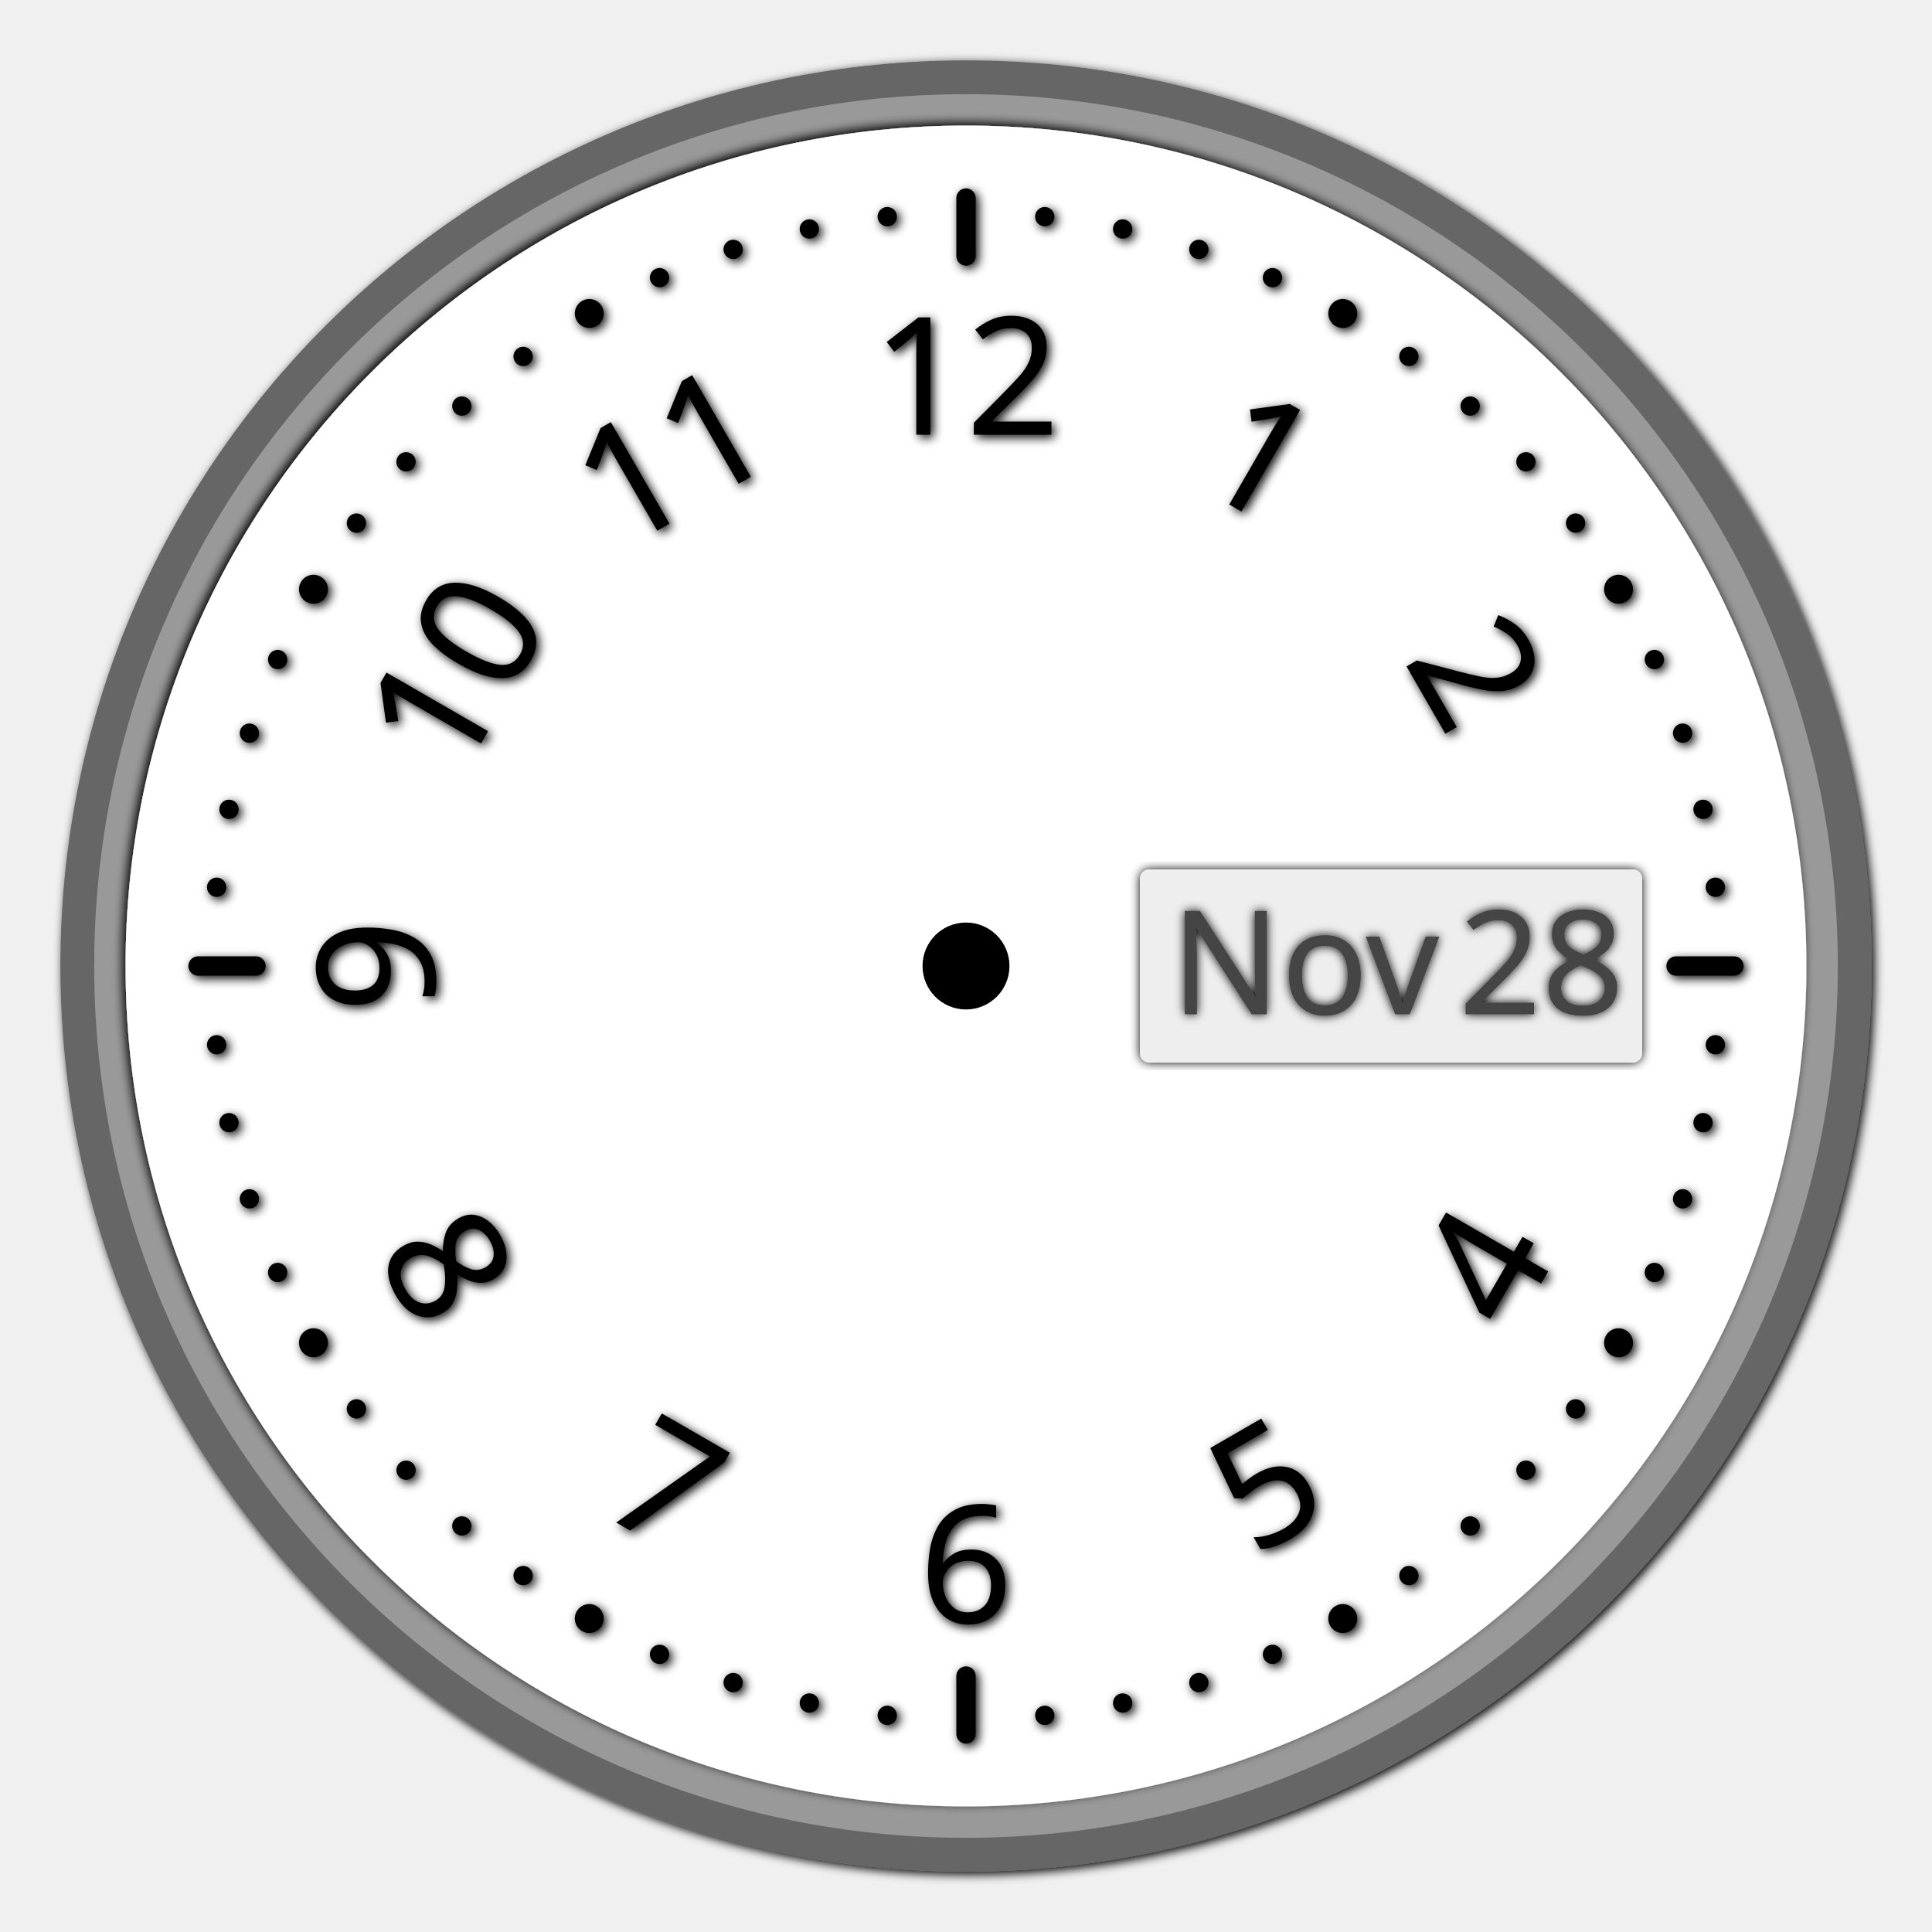
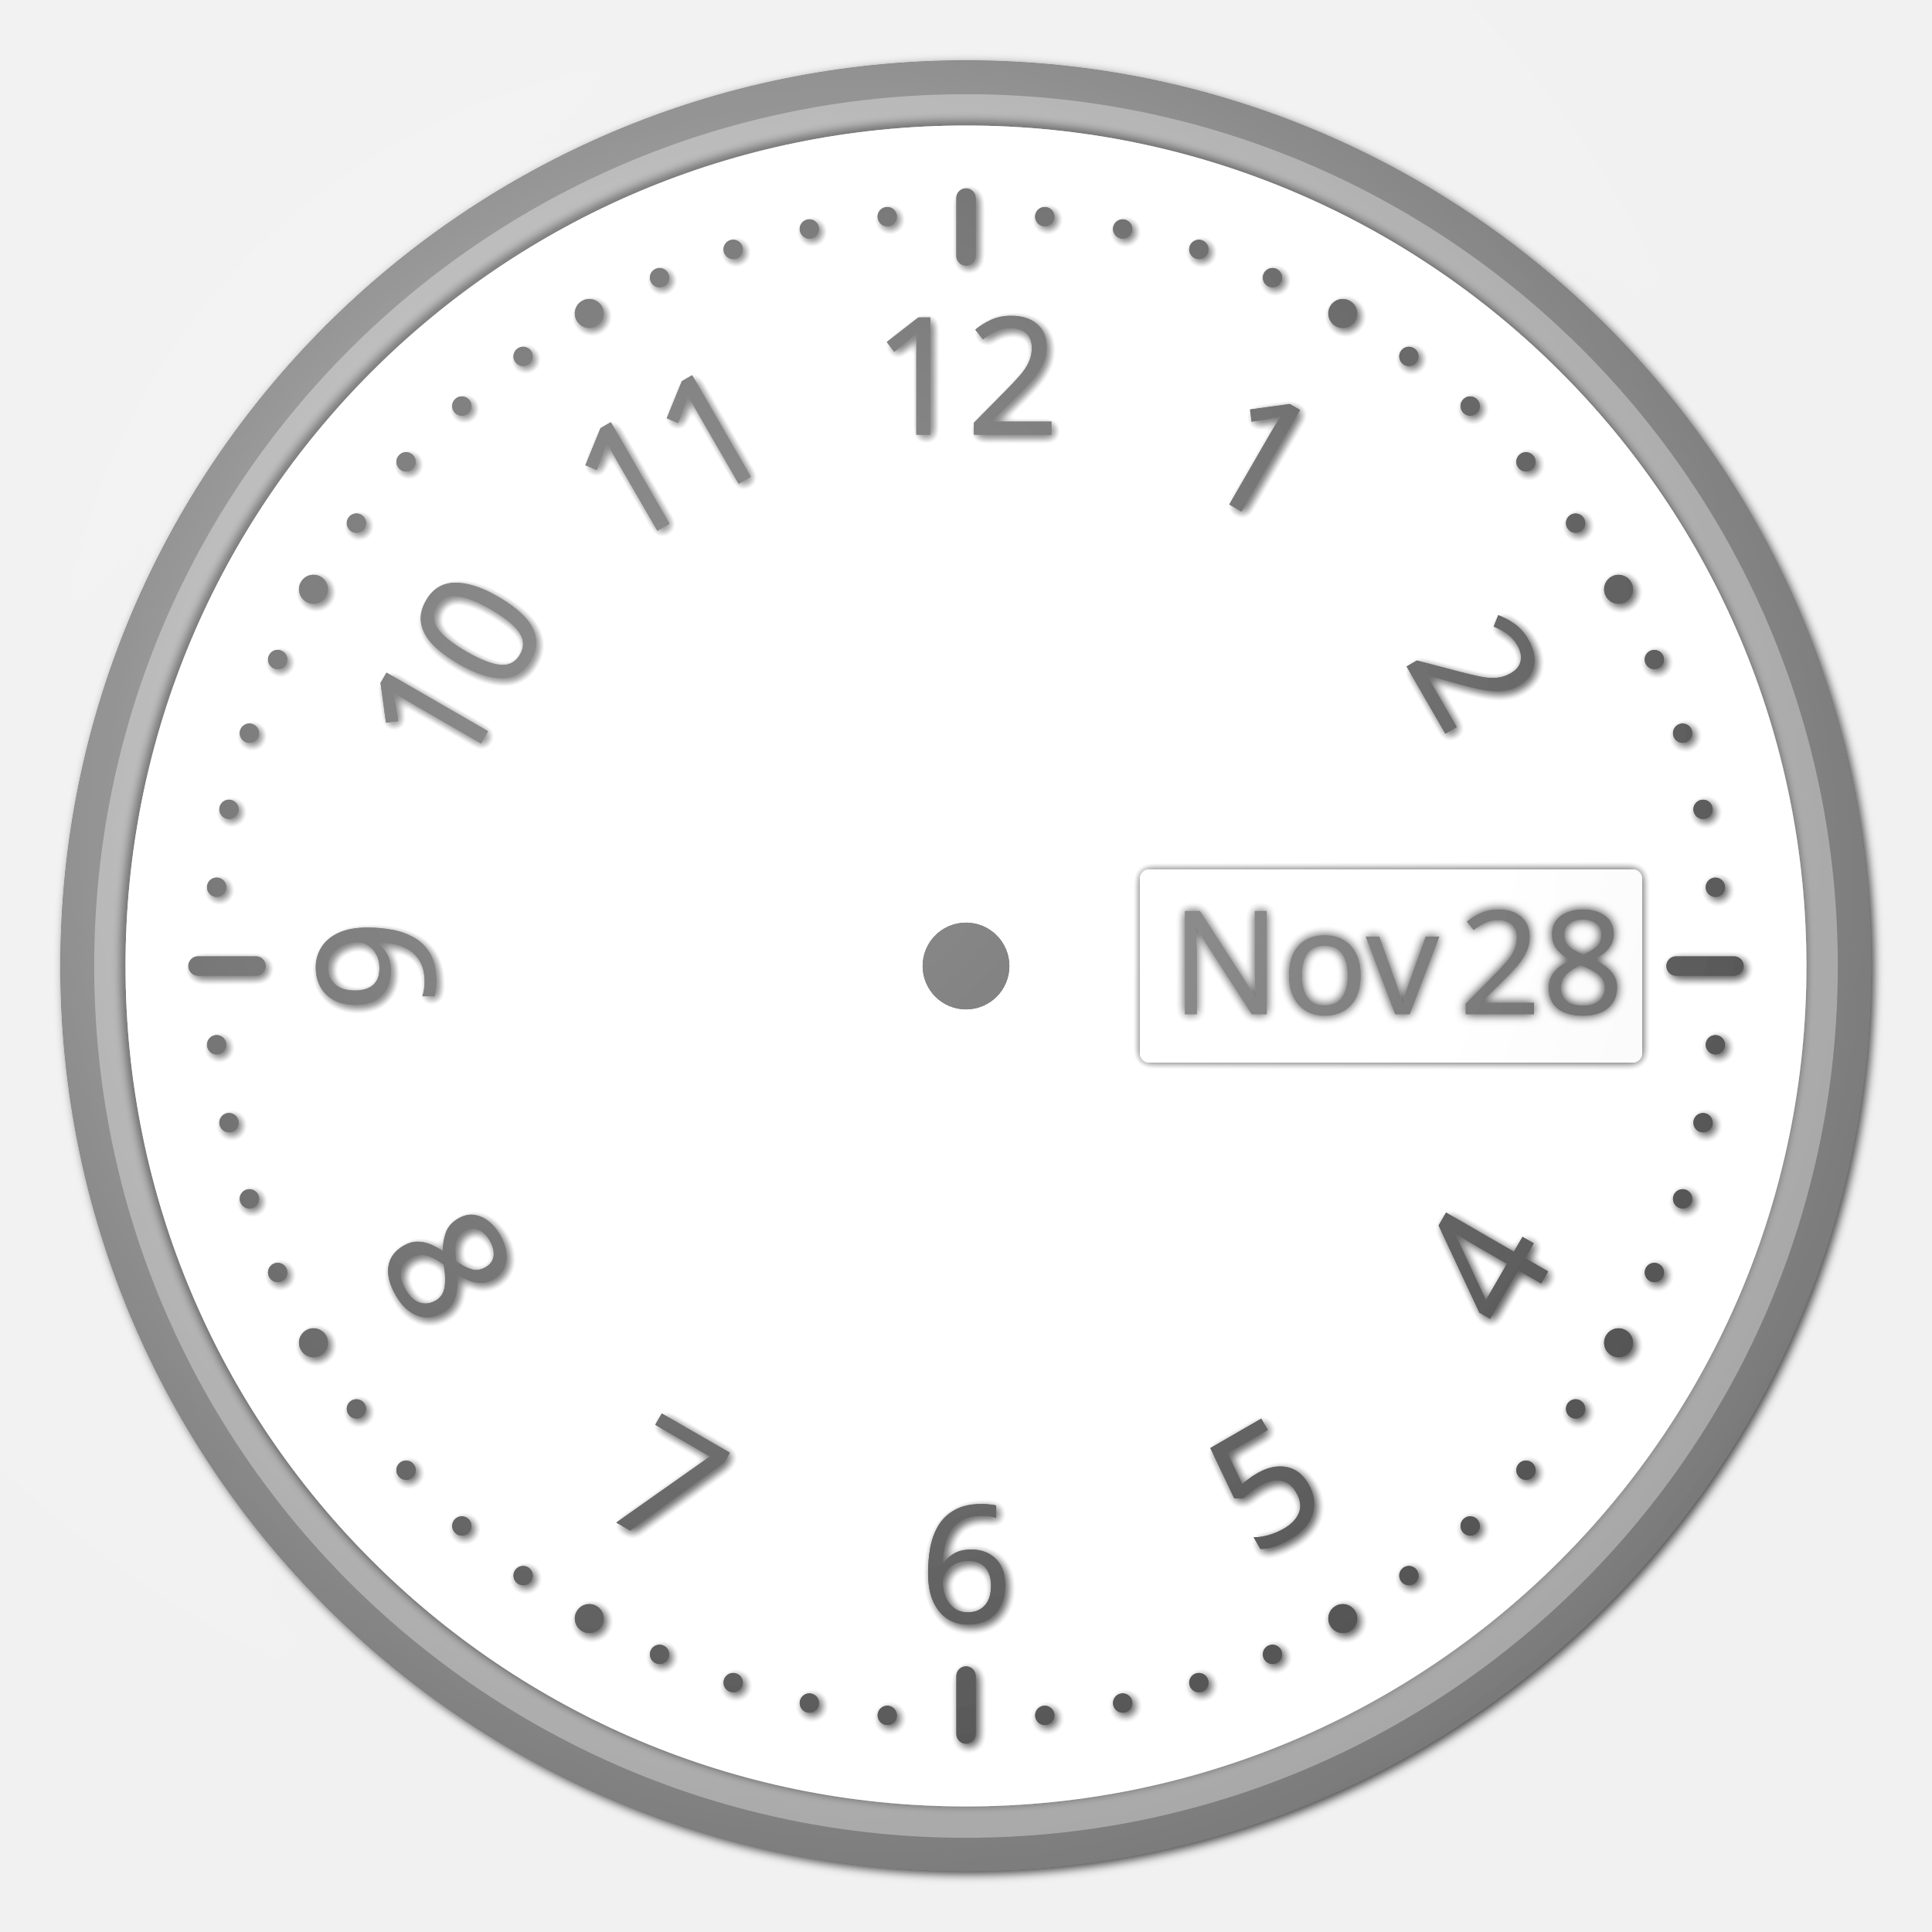
<svg xmlns="http://www.w3.org/2000/svg" viewBox="0 0 200 200" id="clock" style="position: relative;max-height: 100%;max-width: 100%;left: 0%;top: 0%;">
  <defs>
    <filter id="shadow">
      <feDropShadow dx="2" dy="2" stdDeviation="2" />
    </filter>
    <filter id="raise">
      <feDropShadow dx="0.3" dy="0.3" stdDeviation="0.5" />
    </filter>
    <filter id="raise2">
      <feDropShadow dx="0" dy="0" stdDeviation="0.5" />
    </filter>
    <filter id="raise3">
      <feDropShadow dx="-0.3" dy="-0.3" stdDeviation="0.5" />
    </filter>
+     <filter id="light">
+       <feGaussianBlur stdDeviation="3" result="blur4" />
+       <feSpecularLighting result="spec4" in="blur4" specularExponent="20" lighting-color="#444">
+         <fePointLight x="75" y="75" z="150">
+       </fePointLight>
+       </feSpecularLighting>
+       <feComposite in="SourceGraphic" in2="spec4" operator="arithmetic" k1="0" k2="1" k3="1" k4="0" />
+     </filter>
  </defs>
-   <circle filter="url(#raise)" cx="100" cy="100" r="92" fill="#999" stroke="#666" stroke-width="3.5" />
-   <circle filter="url(#raise3)" cx="100" cy="100" r="87" fill="white" />
-   <g filter="url(#raise)" font-size="17" font-family="'Gill Sans MT', 'Gill Sans', 'Century Gothic', sans-serif" font-weight="" fill="black" style="text-anchor: middle;" transform="translate(100,100)">
-     <g transform="rotate(30)">
-       <text y="-55">1</text>
+   <g filter="url(#light)">
+     <circle filter="url(#raise)" cx="100" cy="100" r="92" fill="#999" stroke="#666" stroke-width="3.5" />
+     <circle filter="url(#raise3)" cx="100" cy="100" r="87" fill="white" />
+     <g filter="url(#raise)" font-size="17" font-family="'Gill Sans MT', 'Gill Sans', 'Century Gothic', sans-serif" font-weight="" fill="black" style="text-anchor: middle;" transform="translate(100,100)">
+       <g transform="rotate(30)">
+         <text y="-55">1</text>
+       </g>
+       <g transform="rotate(60)">
+         <text y="-55">2</text>
+       </g>
+       <g transform="rotate(300)">
+         <text y="68">4</text>
+       </g>
+       <g transform="rotate(330)">
+         <text y="68">5</text>
+       </g>
+       <text y="68">6</text>
+       <g transform="rotate(30)">
+         <text y="68">7</text>
+       </g>
+       <g transform="rotate(60)">
+         <text y="68">8</text>
+       </g>
+       <g transform="rotate(270)">
+         <text y="-55">9</text>
+       </g>
+       <g transform="rotate(300)">
+         <text y="-55">10</text>
+       </g>
+       <g transform="rotate(330)">
+         <text y="-55">11</text>
+       </g>
+       <text y="-55">12</text>
    </g>
-     <g transform="rotate(60)">
-       <text y="-55">2</text>
+     <g filter="url(#raise2)">
+       <rect width="50" height="18" x="119" y="91" style="fill: #EEE" stroke="#EEE" stroke-width="2" stroke-linejoin="round" />
+       <text filter="url(#raise2)" id="monthBox" x="149" y="105" text-anchor="end" style="fill: #444;" font-size="15" font-family="'Gill Sans MT Light', 'Gill Sans', 'Century Gothic', sans-serif">
+       Nov</text>
+       <text filter="url(#raise2)" id="dateBox" x="151" y="105" style="fill: #444;" font-size="15" font-family="'Gill Sans MT Light', 'Gill Sans', 'Century Gothic', sans-serif">
+       28</text>
    </g>
-     <g transform="rotate(300)">
-       <text y="68">4</text>
-     </g>
-     <g transform="rotate(330)">
-       <text y="68">5</text>
-     </g>
-     <text y="68">6</text>
-     <g transform="rotate(30)">
-       <text y="68">7</text>
-     </g>
-     <g transform="rotate(60)">
-       <text y="68">8</text>
-     </g>
-     <g transform="rotate(270)">
-       <text y="-55">9</text>
-     </g>
-     <g transform="rotate(300)">
-       <text y="-55">10</text>
-     </g>
-     <g transform="rotate(330)">
-       <text y="-55">11</text>
-     </g>
-     <text y="-55">12</text>
-   </g>
-   <g filter="url(#raise2)">
-     <rect width="50" height="18" x="119" y="91" style="fill: #EEE" stroke="#EEE" stroke-width="2" stroke-linejoin="round" />
-     <text filter="url(#raise2)" id="monthBox" x="149" y="105" text-anchor="end" style="fill: #444;" font-size="15" font-family="'Gill Sans MT Light', 'Gill Sans', 'Century Gothic', sans-serif">
-       Nov</text>
-     <text filter="url(#raise2)" id="dateBox" x="151" y="105" style="fill: #444;" font-size="15" font-family="'Gill Sans MT Light', 'Gill Sans', 'Century Gothic', sans-serif">
-       28</text>
-   </g>
-   <g filter="url(#raise)">
-     <g style="stroke-width:2;stroke:black;stroke-linecap:round">
-       <line x1="100" y1="20.5" x2="100" y2="26.5" />
-       <line x1="179.5" y1="100" x2="173.5" y2="100" />
-       <line x1="100" y1="179.5" x2="100" y2="173.5" />
-       <line x1="20.5" y1="100" x2="26.5" y2="100" />
-     </g>
-     <g transform="rotate(30,100,100)" style="fill:black; stroke:black">
-       <circle cx="100" cy="22" r="1" />
-       <circle cx="178" cy="100" r="1" />
-       <circle cx="100" cy="178" r="1" />
-       <circle cx="22" cy="100" r="1" />
-     </g>
-     <g transform="rotate(60,100,100)" style="fill:black; stroke:black">
-       <circle cx="100" cy="22" r="1" />
-       <circle cx="178" cy="100" r="1" />
-       <circle cx="100" cy="178" r="1" />
-       <circle cx="22" cy="100" r="1" />
-     </g>
-     <g transform="rotate(6,100,100)" style="fill:black; stroke:black">
-       <g>
-         <circle cx="100" cy="22" r="0.5" />
-         <circle cx="178" cy="100" r="0.5" />
-         <circle cx="100" cy="178" r="0.5" />
-         <circle cx="22" cy="100" r="0.5" />
+     <g filter="url(#raise)">
+       <g style="stroke-width:2;stroke:black;stroke-linecap:round">
+         <line x1="100" y1="20.5" x2="100" y2="26.5" />
+         <line x1="179.5" y1="100" x2="173.5" y2="100" />
+         <line x1="100" y1="179.5" x2="100" y2="173.5" />
+         <line x1="20.5" y1="100" x2="26.5" y2="100" />
      </g>
-       <g transform="rotate(30,100,100)">
-         <circle cx="100" cy="22" r="0.5" />
-         <circle cx="178" cy="100" r="0.5" />
-         <circle cx="100" cy="178" r="0.5" />
-         <circle cx="22" cy="100" r="0.5" />
+       <g transform="rotate(30,100,100)" style="fill:black; stroke:black">
+         <circle cx="100" cy="22" r="1" />
+         <circle cx="178" cy="100" r="1" />
+         <circle cx="100" cy="178" r="1" />
+         <circle cx="22" cy="100" r="1" />
      </g>
-       <g transform="rotate(60,100,100)">
-         <circle cx="100" cy="22" r="0.5" />
-         <circle cx="178" cy="100" r="0.5" />
-         <circle cx="100" cy="178" r="0.5" />
-         <circle cx="22" cy="100" r="0.5" />
+       <g transform="rotate(60,100,100)" style="fill:black; stroke:black">
+         <circle cx="100" cy="22" r="1" />
+         <circle cx="178" cy="100" r="1" />
+         <circle cx="100" cy="178" r="1" />
+         <circle cx="22" cy="100" r="1" />
+       </g>
+       <g transform="rotate(6,100,100)" style="fill:black; stroke:black">
+         <g>
+           <circle cx="100" cy="22" r="0.5" />
+           <circle cx="178" cy="100" r="0.5" />
+           <circle cx="100" cy="178" r="0.5" />
+           <circle cx="22" cy="100" r="0.5" />
+         </g>
+         <g transform="rotate(30,100,100)">
+           <circle cx="100" cy="22" r="0.5" />
+           <circle cx="178" cy="100" r="0.5" />
+           <circle cx="100" cy="178" r="0.5" />
+           <circle cx="22" cy="100" r="0.5" />
+         </g>
+         <g transform="rotate(60,100,100)">
+           <circle cx="100" cy="22" r="0.5" />
+           <circle cx="178" cy="100" r="0.5" />
+           <circle cx="100" cy="178" r="0.5" />
+           <circle cx="22" cy="100" r="0.5" />
+         </g>
+       </g>
+       <g transform="rotate(12,100,100)" style="fill:black; stroke:black">
+         <g>
+           <circle cx="100" cy="22" r="0.5" />
+           <circle cx="178" cy="100" r="0.5" />
+           <circle cx="100" cy="178" r="0.5" />
+           <circle cx="22" cy="100" r="0.5" />
+         </g>
+         <g transform="rotate(30,100,100)">
+           <circle cx="100" cy="22" r="0.5" />
+           <circle cx="178" cy="100" r="0.5" />
+           <circle cx="100" cy="178" r="0.5" />
+           <circle cx="22" cy="100" r="0.5" />
+         </g>
+         <g transform="rotate(60,100,100)">
+           <circle cx="100" cy="22" r="0.5" />
+           <circle cx="178" cy="100" r="0.5" />
+           <circle cx="100" cy="178" r="0.5" />
+           <circle cx="22" cy="100" r="0.5" />
+         </g>
+       </g>
+       <g transform="rotate(18,100,100)" style="fill:black; stroke:black">
+         <g>
+           <circle cx="100" cy="22" r="0.5" />
+           <circle cx="178" cy="100" r="0.5" />
+           <circle cx="100" cy="178" r="0.5" />
+           <circle cx="22" cy="100" r="0.5" />
+         </g>
+         <g transform="rotate(30,100,100)">
+           <circle cx="100" cy="22" r="0.5" />
+           <circle cx="178" cy="100" r="0.5" />
+           <circle cx="100" cy="178" r="0.5" />
+           <circle cx="22" cy="100" r="0.5" />
+         </g>
+         <g transform="rotate(60,100,100)">
+           <circle cx="100" cy="22" r="0.5" />
+           <circle cx="178" cy="100" r="0.5" />
+           <circle cx="100" cy="178" r="0.5" />
+           <circle cx="22" cy="100" r="0.5" />
+         </g>
+       </g>
+       <g transform="rotate(24,100,100)" style="fill:black; stroke:black">
+         <g>
+           <circle cx="100" cy="22" r="0.5" />
+           <circle cx="178" cy="100" r="0.5" />
+           <circle cx="100" cy="178" r="0.5" />
+           <circle cx="22" cy="100" r="0.5" />
+         </g>
+         <g transform="rotate(30,100,100)">
+           <circle cx="100" cy="22" r="0.5" />
+           <circle cx="178" cy="100" r="0.5" />
+           <circle cx="100" cy="178" r="0.5" />
+           <circle cx="22" cy="100" r="0.5" />
+         </g>
+         <g transform="rotate(60,100,100)">
+           <circle cx="100" cy="22" r="0.5" />
+           <circle cx="178" cy="100" r="0.5" />
+           <circle cx="100" cy="178" r="0.5" />
+           <circle cx="22" cy="100" r="0.5" />
+         </g>
      </g>
    </g>
-     <g transform="rotate(12,100,100)" style="fill:black; stroke:black">
-       <g>
-         <circle cx="100" cy="22" r="0.5" />
-         <circle cx="178" cy="100" r="0.5" />
-         <circle cx="100" cy="178" r="0.5" />
-         <circle cx="22" cy="100" r="0.5" />
-       </g>
-       <g transform="rotate(30,100,100)">
-         <circle cx="100" cy="22" r="0.5" />
-         <circle cx="178" cy="100" r="0.5" />
-         <circle cx="100" cy="178" r="0.5" />
-         <circle cx="22" cy="100" r="0.5" />
-       </g>
-       <g transform="rotate(60,100,100)">
-         <circle cx="100" cy="22" r="0.5" />
-         <circle cx="178" cy="100" r="0.5" />
-         <circle cx="100" cy="178" r="0.5" />
-         <circle cx="22" cy="100" r="0.5" />
+     <g filter="url(#shadow)">
+       <g transform="translate(100,100)">
+         <g id="hours">
+           <line x1="0" y1="0" x2="0" y2="-40" stroke="black" stroke-linecap="round" stroke-width="5" stroke-opacity="0.8">
+             <animateTransform attributeName="transform" type="rotate" dur="43200s" values="0;360" repeatCount="indefinite" />
+           </line>
+         </g>
+         <g id="minutes">
+           <line x1="0" y1="0" x2="0" y2="-60" stroke="black" stroke-linecap="round" stroke-width="4" stroke-opacity="0.8">
+             <animateTransform attributeName="transform" type="rotate" dur="3600s" values="0;360" repeatCount="indefinite" />
+           </line>
+         </g>
+         <g id="seconds">
+           <line x1="0" y1="0" x2="0" y2="-70" stroke="red" stroke-linecap="round" stroke-width="2" stroke-opacity="0.8">
+             <animateTransform attributeName="transform" type="rotate" dur="60s" values="0;360" repeatDur="indefinite" />
+           </line>
+         </g>
      </g>
    </g>
-     <g transform="rotate(18,100,100)" style="fill:black; stroke:black">
-       <g>
-         <circle cx="100" cy="22" r="0.5" />
-         <circle cx="178" cy="100" r="0.5" />
-         <circle cx="100" cy="178" r="0.5" />
-         <circle cx="22" cy="100" r="0.5" />
-       </g>
-       <g transform="rotate(30,100,100)">
-         <circle cx="100" cy="22" r="0.5" />
-         <circle cx="178" cy="100" r="0.5" />
-         <circle cx="100" cy="178" r="0.5" />
-         <circle cx="22" cy="100" r="0.5" />
-       </g>
-       <g transform="rotate(60,100,100)">
-         <circle cx="100" cy="22" r="0.5" />
-         <circle cx="178" cy="100" r="0.5" />
-         <circle cx="100" cy="178" r="0.5" />
-         <circle cx="22" cy="100" r="0.5" />
-       </g>
-     </g>
-     <g transform="rotate(24,100,100)" style="fill:black; stroke:black">
-       <g>
-         <circle cx="100" cy="22" r="0.5" />
-         <circle cx="178" cy="100" r="0.5" />
-         <circle cx="100" cy="178" r="0.5" />
-         <circle cx="22" cy="100" r="0.5" />
-       </g>
-       <g transform="rotate(30,100,100)">
-         <circle cx="100" cy="22" r="0.5" />
-         <circle cx="178" cy="100" r="0.5" />
-         <circle cx="100" cy="178" r="0.5" />
-         <circle cx="22" cy="100" r="0.5" />
-       </g>
-       <g transform="rotate(60,100,100)">
-         <circle cx="100" cy="22" r="0.5" />
-         <circle cx="178" cy="100" r="0.5" />
-         <circle cx="100" cy="178" r="0.5" />
-         <circle cx="22" cy="100" r="0.5" />
-       </g>
-     </g>
+     <circle cx="100" cy="100" r="4" style="fill:black; stroke:black" />
  </g>
-   <g filter="url(#shadow)">
-     <g transform="translate(100,100)">
-       <g id="hours">
-         <line x1="0" y1="0" x2="0" y2="-40" stroke="black" stroke-linecap="round" stroke-width="5" stroke-opacity="0.8">
-           <animateTransform attributeName="transform" type="rotate" dur="43200s" values="0;360" repeatCount="indefinite" />
-         </line>
-       </g>
-       <g id="minutes">
-         <line x1="0" y1="0" x2="0" y2="-60" stroke="black" stroke-linecap="round" stroke-width="4" stroke-opacity="0.8">
-           <animateTransform attributeName="transform" type="rotate" dur="3600s" values="0;360" repeatCount="indefinite" />
-         </line>
-       </g>
-       <g id="seconds">
-         <line x1="0" y1="0" x2="0" y2="-70" stroke="red" stroke-linecap="round" stroke-width="2" stroke-opacity="0.8">
-           <animateTransform attributeName="transform" type="rotate" dur="60s" values="0;360" repeatDur="indefinite" />
-         </line>
-       </g>
-     </g>
-   </g>
-   <circle cx="100" cy="100" r="4" style="fill:black; stroke:black" />
</svg>
